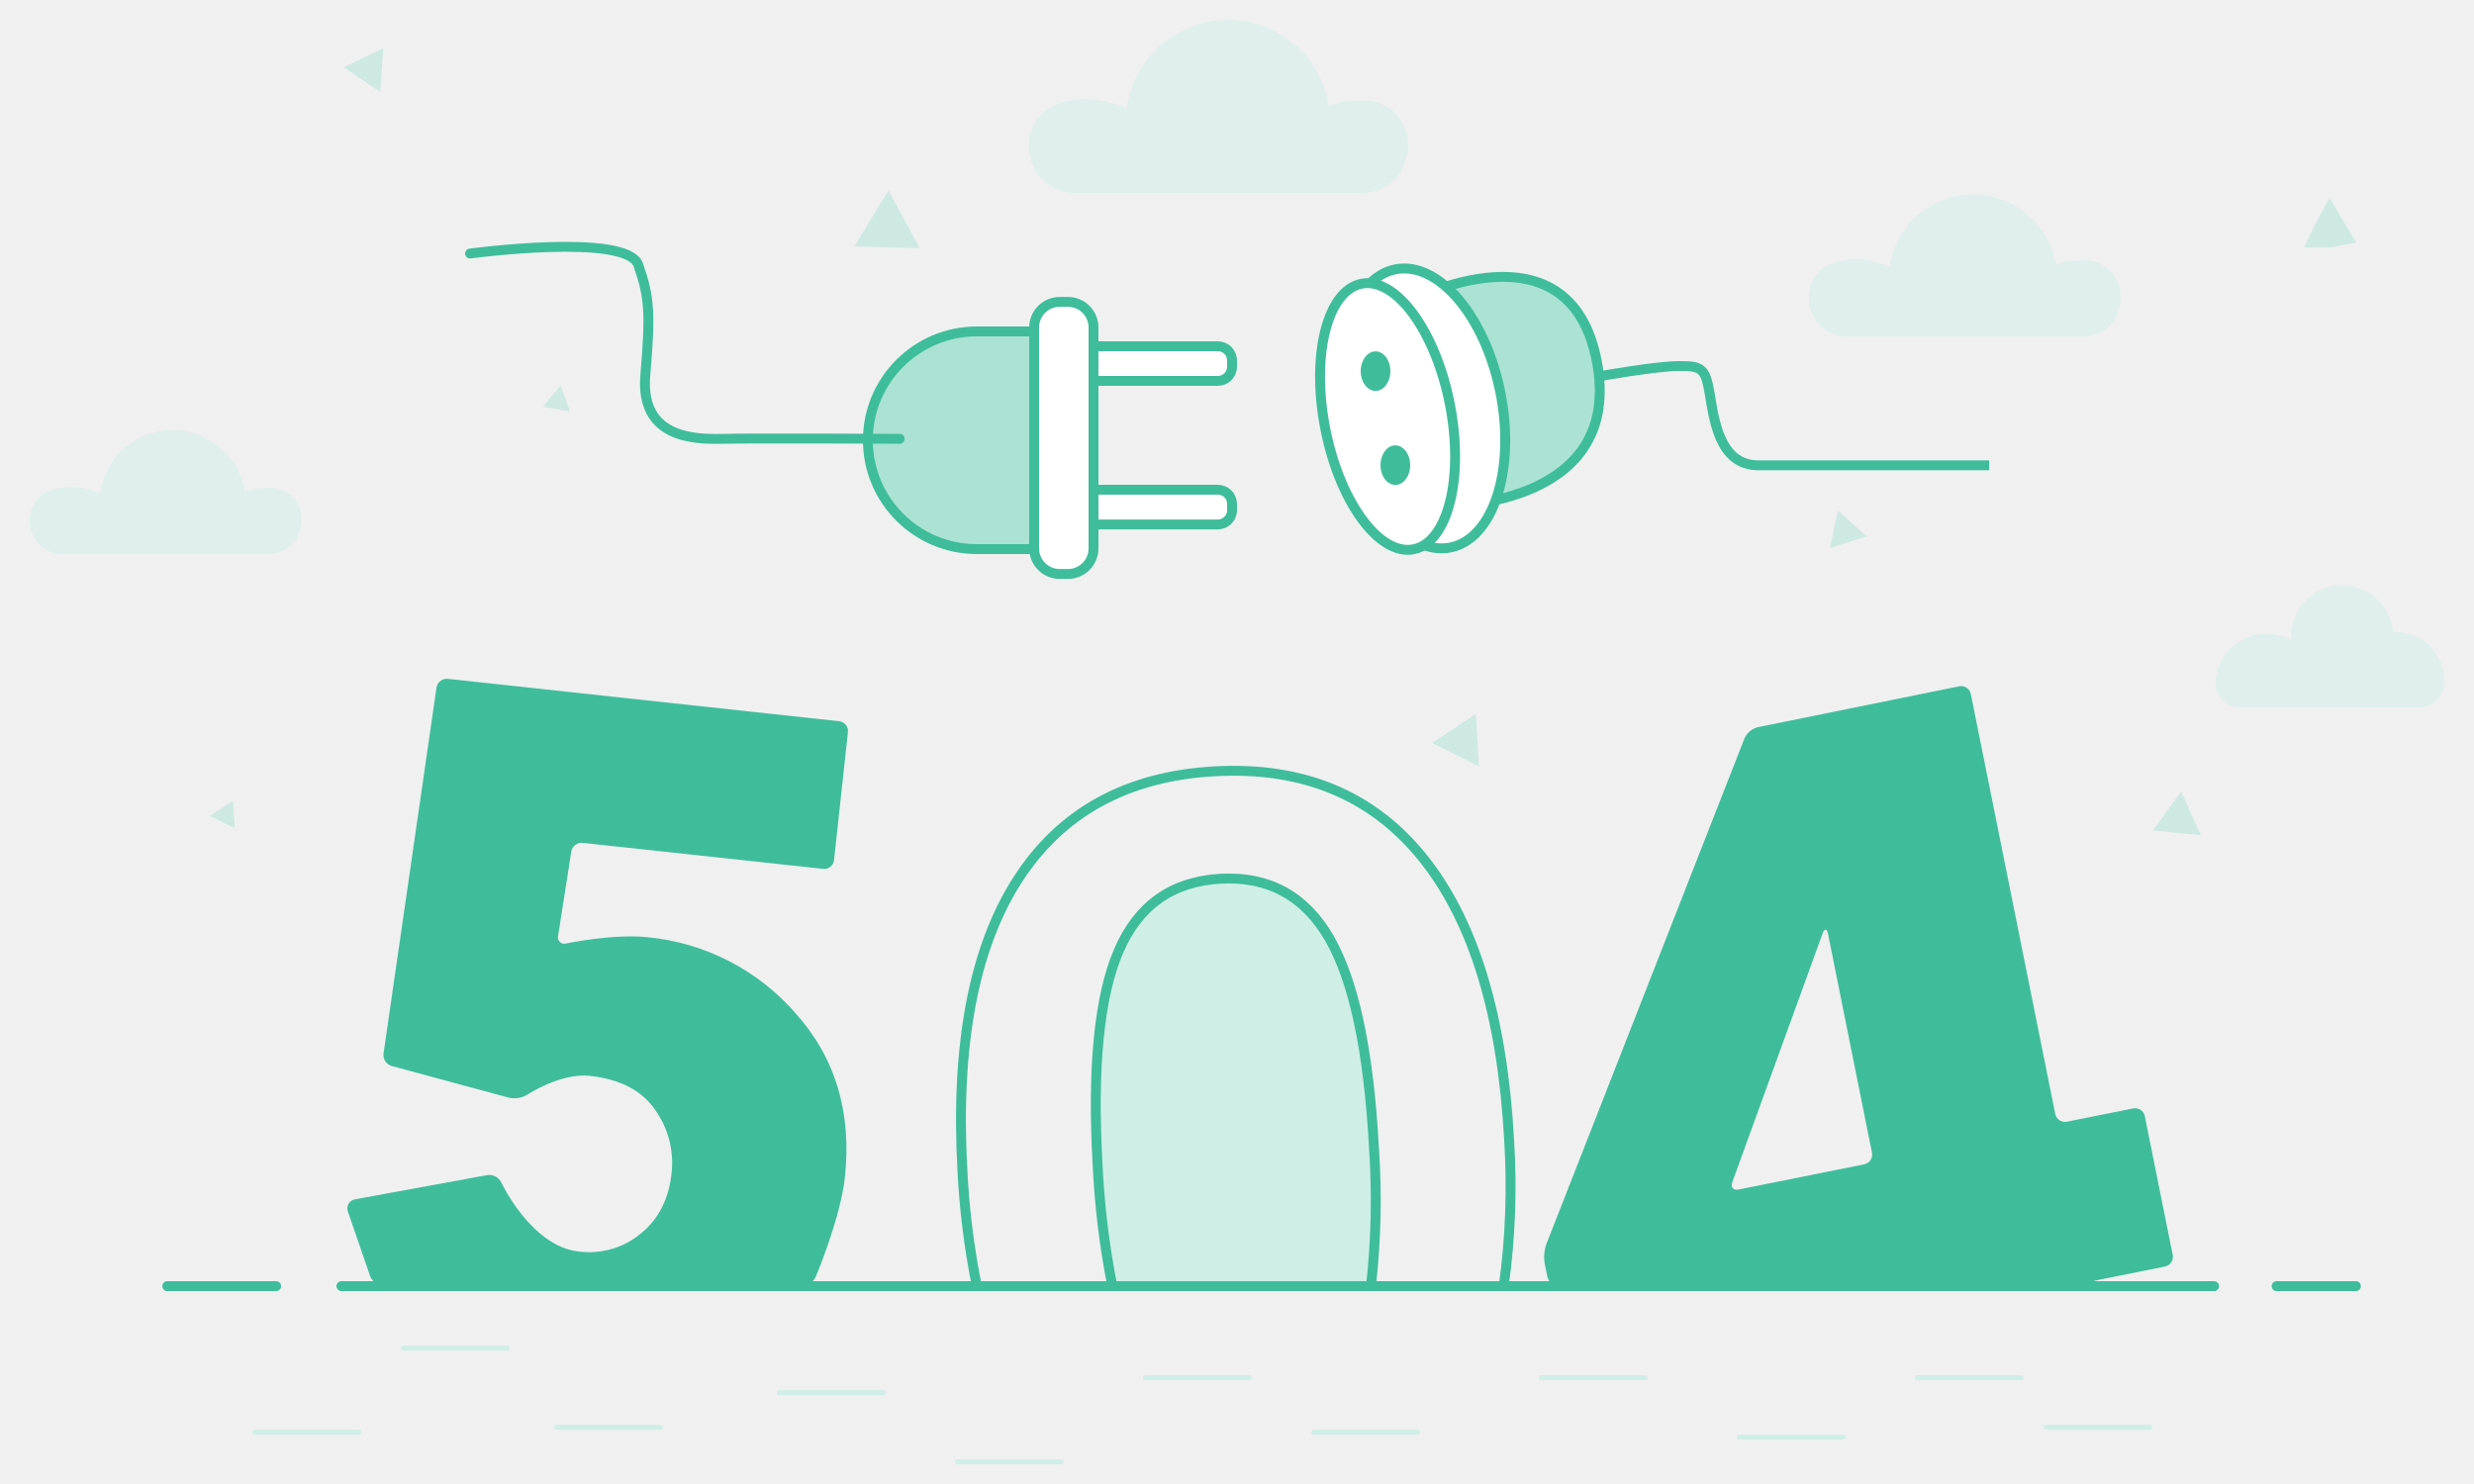
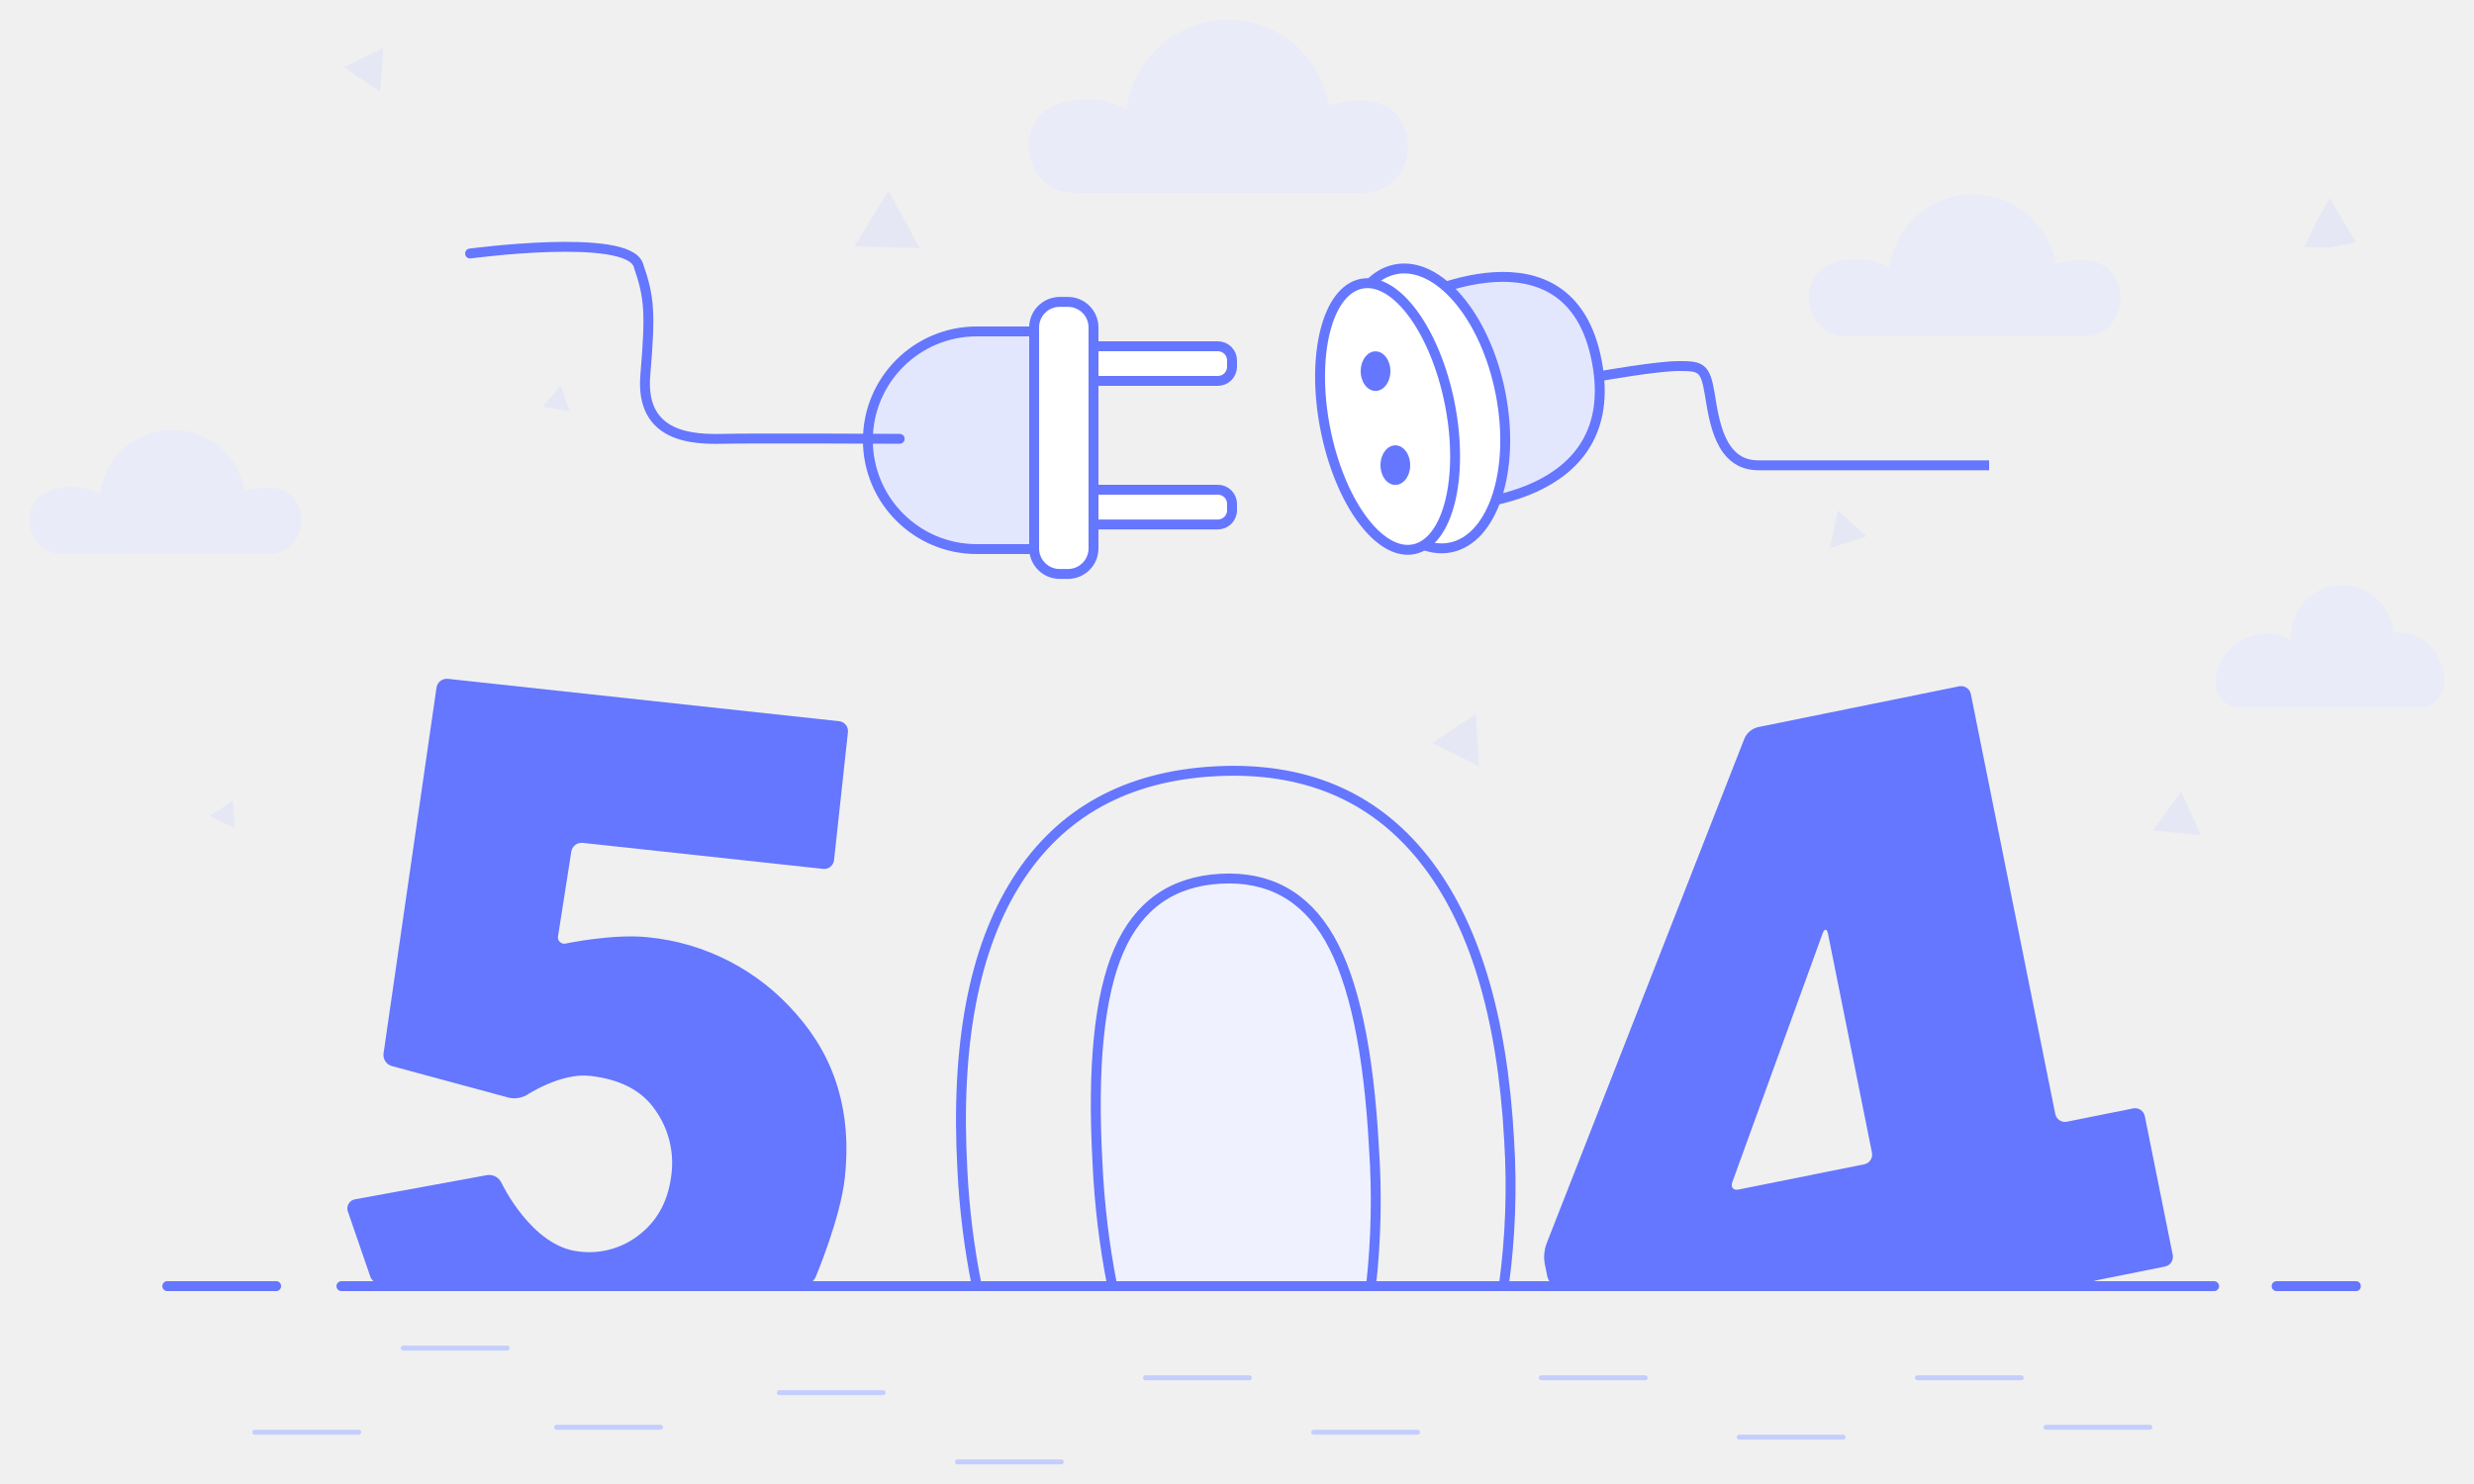
<svg xmlns="http://www.w3.org/2000/svg" viewBox="0 0 500 300">
-   <path d="M489,143a5,5,0,0,0,4.91-4.37,10.37,10.37,0,0,0,.06-1.12,9.7,9.7,0,0,0-9.7-9.7l-.65,0a10.3,10.3,0,0,0-20.57.87q0,.39,0,.75a10.3,10.3,0,0,0-15.29,8.26.49.49,0,0,0,0,.12,4.91,4.91,0,0,0,4.92,5.17Z" fill="#cfeee6" opacity="0.5" style="isolation:isolate" />
-   <path d="M420.87,68c9.83,0,10.47-14.8.66-15.37-.32,0-.64,0-1,0a16.23,16.23,0,0,0-5.05.8,17,17,0,0,0-33.59.53A15.68,15.68,0,0,0,371,53c-8.5,2.33-6.54,15,2.28,15Z" fill="#cfeee6" opacity="0.5" style="isolation:isolate" />
-   <path d="M275.15,39c12,0,12.74-18,.8-18.69-.4,0-.82,0-1.23,0a20.14,20.14,0,0,0-6.15,1,20.66,20.66,0,0,0-40.86.66,18.85,18.85,0,0,0-8.22-1.87,19.13,19.13,0,0,0-4.57.56C204.27,23.23,206.34,39,217.31,39Z" fill="#cfeee6" opacity="0.5" style="isolation:isolate" />
-   <path d="M285.21,60.75S317.15,44.08,322.71,73s-28.93,29.17-28.93,29.17Z" fill="#abe2d3" />
-   <path d="M285.21,60.75S317.15,44.08,322.71,73s-28.93,29.17-28.93,29.17Z" fill="none" stroke="#3fbd9a" stroke-miterlimit="10" stroke-width="2" />
-   <path d="M323.6,76s11.24-2,15.69-2,5.35.23,6.24,5.57,2,14.49,9.8,14.49H402" fill="none" stroke="#3fbd9a" stroke-miterlimit="10" stroke-width="2" />
+   <path d="M489,143a5,5,0,0,0,4.91-4.37,10.37,10.37,0,0,0,.06-1.12,9.7,9.7,0,0,0-9.7-9.7l-.65,0a10.3,10.3,0,0,0-20.57.87q0,.39,0,.75a10.3,10.3,0,0,0-15.29,8.26.49.49,0,0,0,0,.12,4.91,4.91,0,0,0,4.92,5.17Z" fill="#e1e6ff" opacity="0.5" style="isolation:isolate" />
+   <path d="M420.87,68c9.83,0,10.47-14.8.66-15.37-.32,0-.64,0-1,0a16.23,16.23,0,0,0-5.05.8,17,17,0,0,0-33.59.53A15.68,15.68,0,0,0,371,53c-8.5,2.33-6.54,15,2.28,15Z" fill="#e1e6ff" opacity="0.5" style="isolation:isolate" />
+   <path d="M275.15,39c12,0,12.74-18,.8-18.69-.4,0-.82,0-1.23,0a20.14,20.14,0,0,0-6.15,1,20.66,20.66,0,0,0-40.86.66,18.85,18.85,0,0,0-8.22-1.87,19.13,19.13,0,0,0-4.57.56C204.27,23.23,206.34,39,217.31,39Z" fill="#e1e6ff" opacity="0.5" style="isolation:isolate" />
+   <path d="M285.21,60.75S317.15,44.08,322.71,73s-28.93,29.17-28.93,29.17Z" fill="#e3e7fe" />
+   <path d="M285.21,60.75S317.15,44.08,322.71,73s-28.93,29.17-28.93,29.17Z" fill="none" stroke="#6576ff" stroke-miterlimit="10" stroke-width="2" />
+   <path d="M323.6,76s11.24-2,15.69-2,5.35.23,6.24,5.57,2,14.49,9.8,14.49H402" fill="none" stroke="#6576ff" stroke-miterlimit="10" stroke-width="2" />
  <ellipse cx="287.57" cy="82.58" rx="15.99" ry="28.66" transform="translate(-10.54 57.1) rotate(-11.14)" fill="#fff" />
-   <ellipse cx="287.57" cy="82.58" rx="15.99" ry="28.66" transform="translate(-10.54 57.1) rotate(-11.14)" fill="none" stroke="#3fbd9a" stroke-miterlimit="10" stroke-width="2" />
+   <ellipse cx="287.57" cy="82.58" rx="15.99" ry="28.66" transform="translate(-10.54 57.1) rotate(-11.14)" fill="none" stroke="#6576ff" stroke-miterlimit="10" stroke-width="2" />
  <ellipse cx="280.43" cy="84.19" rx="12.83" ry="27.35" transform="translate(-10.95 55.47) rotate(-11.08)" fill="#fff" />
-   <ellipse cx="280.43" cy="84.19" rx="12.83" ry="27.35" transform="translate(-10.95 55.47) rotate(-11.08)" fill="none" stroke="#3fbd9a" stroke-miterlimit="10" stroke-width="2" />
-   <ellipse cx="278" cy="75.03" rx="3" ry="4" fill="#3fbd9a" />
-   <ellipse cx="282" cy="94.03" rx="3" ry="4" fill="#3fbd9a" />
-   <path d="M215,111H197.4a22,22,0,0,1-22-22h0a22,22,0,0,1,22-22h16.23Z" fill="#abe2d3" />
-   <path d="M215,111H197.4a22,22,0,0,1-22-22h0a22,22,0,0,1,22-22h16.23Z" fill="none" stroke="#3fbd9a" stroke-miterlimit="10" stroke-width="2" />
+   <ellipse cx="280.43" cy="84.19" rx="12.83" ry="27.35" transform="translate(-10.95 55.47) rotate(-11.08)" fill="none" stroke="#6576ff" stroke-miterlimit="10" stroke-width="2" />
+   <ellipse cx="278" cy="75.03" rx="3" ry="4" fill="#6576ff" />
+   <ellipse cx="282" cy="94.03" rx="3" ry="4" fill="#6576ff" />
+   <path d="M215,111H197.4a22,22,0,0,1-22-22h0a22,22,0,0,1,22-22h16.23Z" fill="#e3e7fe" />
+   <path d="M215,111H197.4a22,22,0,0,1-22-22h0a22,22,0,0,1,22-22h16.23Z" fill="none" stroke="#6576ff" stroke-miterlimit="10" stroke-width="2" />
  <path d="M216,99h30.13A2.87,2.87,0,0,1,249,101.9v1.25a2.87,2.87,0,0,1-2.87,2.87H216a0,0,0,0,1,0,0V99A0,0,0,0,1,216,99Z" fill="#fff" />
-   <path d="M216,99h30.13A2.87,2.87,0,0,1,249,101.9v1.25a2.87,2.87,0,0,1-2.87,2.87H216a0,0,0,0,1,0,0V99A0,0,0,0,1,216,99Z" fill="none" stroke="#3fbd9a" stroke-miterlimit="10" stroke-width="2" />
+   <path d="M216,99h30.13A2.87,2.87,0,0,1,249,101.9v1.25a2.87,2.87,0,0,1-2.87,2.87H216a0,0,0,0,1,0,0V99A0,0,0,0,1,216,99Z" fill="none" stroke="#6576ff" stroke-miterlimit="10" stroke-width="2" />
  <path d="M216,70h30.13A2.87,2.87,0,0,1,249,72.9v1.25A2.87,2.87,0,0,1,246.13,77H216a0,0,0,0,1,0,0V70A0,0,0,0,1,216,70Z" fill="#fff" />
-   <path d="M216,70h30.13A2.87,2.87,0,0,1,249,72.9v1.25A2.87,2.87,0,0,1,246.13,77H216a0,0,0,0,1,0,0V70A0,0,0,0,1,216,70Z" fill="none" stroke="#3fbd9a" stroke-miterlimit="10" stroke-width="2" />
-   <path d="M95,51.25s31.73-4.25,34,2.31,2.49,9.57,1.42,22.3,9.79,13,15.83,12.85,35.58,0,35.58,0" fill="none" stroke="#3fbd9a" stroke-linecap="round" stroke-linejoin="round" stroke-width="2" />
+   <path d="M216,70h30.13A2.87,2.87,0,0,1,249,72.9v1.25A2.87,2.87,0,0,1,246.13,77H216a0,0,0,0,1,0,0V70A0,0,0,0,1,216,70Z" fill="none" stroke="#6576ff" stroke-miterlimit="10" stroke-width="2" />
+   <path d="M95,51.25s31.73-4.25,34,2.31,2.49,9.57,1.42,22.3,9.79,13,15.83,12.85,35.58,0,35.58,0" fill="none" stroke="#6576ff" stroke-linecap="round" stroke-linejoin="round" stroke-width="2" />
  <rect x="209" y="61.03" width="12" height="55" rx="5.17" ry="5.17" fill="#fff" />
-   <rect x="209" y="61.03" width="12" height="55" rx="5.17" ry="5.17" fill="none" stroke="#3fbd9a" stroke-miterlimit="10" stroke-width="2" />
-   <path d="M197.42,260H303.91A147.92,147.92,0,0,0,305,230.51q-2.06-37.83-17.32-56.94t-42.13-17.65q-26.86,1.47-40,22.11t-11.05,58.48A158.89,158.89,0,0,0,197.42,260Z" fill="none" stroke="#3fbd9a" stroke-miterlimit="10" stroke-width="2" />
-   <path d="M224.8,260h52.28a156.21,156.21,0,0,0,.6-28q-1.59-29.44-9-42.3t-22-12.06q-14.62.8-20.55,14.48T221.8,235A168.82,168.82,0,0,0,224.8,260Z" fill="#cfeee6" />
-   <path d="M224.8,260h52.28a156.21,156.21,0,0,0,.6-28q-1.59-29.44-9-42.3t-22-12.06q-14.62.8-20.55,14.48T221.8,235A168.82,168.82,0,0,0,224.8,260Z" fill="none" stroke="#3fbd9a" stroke-miterlimit="10" stroke-width="2" />
-   <path d="M129.54,249.34A16.28,16.28,0,0,1,117,253c-9.63-1-15.71-14-15.71-14a2.74,2.74,0,0,0-2.81-1.45l-26.72,4.9a1.87,1.87,0,0,0-1.51,2.3l4.65,13.5A3.42,3.42,0,0,0,77.7,260h84.37a3.27,3.27,0,0,0,2.78-1.85s5-11.83,5.9-20.11q2.13-19.66-9.91-33.15a45.39,45.39,0,0,0-29.9-15.42c-7-.75-16.49,1.25-16.49,1.25a1.29,1.29,0,0,1-1.65-1.57l2.66-17a2.13,2.13,0,0,1,2.3-1.76l48.6,5.26a2,2,0,0,0,2.2-1.77L171.37,148a2,2,0,0,0-1.77-2.2l-79.1-8.57A2.1,2.1,0,0,0,88.22,139L77.51,213a2.33,2.33,0,0,0,1.65,2.5l23.75,6.42a5.09,5.09,0,0,0,3.6-.59s6.78-4.48,12.67-3.84q9.22,1,13.26,6.92a18.46,18.46,0,0,1,3.29,12.74Q134.89,245,129.54,249.34Z" fill="#3fbd9a" />
-   <rect x="51" y="289.03" width="22" height="1" rx="0.5" ry="0.5" fill="#cfeee6" />
-   <rect x="112" y="288.03" width="22" height="1" rx="0.5" ry="0.5" fill="#cfeee6" />
-   <rect x="157" y="281.03" width="22" height="1" rx="0.5" ry="0.5" fill="#cfeee6" />
-   <rect x="193" y="295.03" width="22" height="1" rx="0.5" ry="0.5" fill="#cfeee6" />
-   <rect x="265" y="289.03" width="22" height="1" rx="0.5" ry="0.5" fill="#cfeee6" />
-   <rect x="351" y="290.03" width="22" height="1" rx="0.5" ry="0.5" fill="#cfeee6" />
-   <rect x="81" y="272.03" width="22" height="1" rx="0.5" ry="0.5" fill="#cfeee6" />
-   <rect x="231" y="278.03" width="22" height="1" rx="0.5" ry="0.5" fill="#cfeee6" />
-   <rect x="387" y="278.03" width="22" height="1" rx="0.5" ry="0.5" fill="#cfeee6" />
-   <rect x="311" y="278.03" width="22" height="1" rx="0.5" ry="0.5" fill="#cfeee6" />
-   <rect x="413" y="288.03" width="22" height="1" rx="0.5" ry="0.5" fill="#cfeee6" />
-   <path d="M448.49,260a1,1,0,0,1-1,1H69a1,1,0,0,1-1-1h0a1,1,0,0,1,1-1H447.47a1,1,0,0,1,1,1Z" fill="#3fbd9a" />
-   <path d="M56.81,260a1,1,0,0,1-.88,1H33.69a1,1,0,0,1-.88-1h0a1,1,0,0,1,.88-1H55.93a1,1,0,0,1,.88,1Z" fill="#3fbd9a" />
-   <path d="M477.12,260a.94.94,0,0,1-.88,1H460a1,1,0,0,1-.89-1h0a1,1,0,0,1,.89-1h16.23a.94.94,0,0,1,.88,1Z" fill="#3fbd9a" />
-   <path d="M54.19,112c8.49,0,9.15-12.8.67-13.37-.32,0-.65,0-1,0a14.22,14.22,0,0,0-4.4.69,14.78,14.78,0,0,0-29.24.46,13.6,13.6,0,0,0-5.88-1.33,13.44,13.44,0,0,0-3.61.49c-7.41,2-5.69,13.09,2,13.09Z" fill="#cfeee6" opacity="0.5" style="isolation:isolate" />
-   <path d="M420.36,260c1.1,0,2-.2,1.92-.44s.79-.62,1.87-.83l13.39-2.69a2,2,0,0,0,1.57-2.36l-5.64-28.05a2,2,0,0,0-2.35-1.56l-13.4,2.69a2,2,0,0,1-2.35-1.57l-17.06-84.88a2,2,0,0,0-2.35-1.57L355.26,147a4.07,4.07,0,0,0-2.69,2.25L312.51,251.53a7.87,7.87,0,0,0-.34,3.82l.55,2.72a2.55,2.55,0,0,0,2.39,2Zm-52-71.32c.38-1,.86-1,1.08.08l8.89,44.26a2,2,0,0,1-1.56,2.35l-25.39,5.1c-1.08.22-1.65-.45-1.28-1.48Z" fill="#3fbd9a" />
+   <rect x="209" y="61.03" width="12" height="55" rx="5.17" ry="5.17" fill="none" stroke="#6576ff" stroke-miterlimit="10" stroke-width="2" />
+   <path d="M197.42,260H303.91A147.92,147.92,0,0,0,305,230.51q-2.06-37.83-17.32-56.94t-42.13-17.65q-26.86,1.47-40,22.11t-11.05,58.48A158.89,158.89,0,0,0,197.42,260Z" fill="none" stroke="#6576ff" stroke-miterlimit="10" stroke-width="2" />
+   <path d="M224.8,260h52.28a156.21,156.21,0,0,0,.6-28q-1.59-29.44-9-42.3t-22-12.06q-14.62.8-20.55,14.48T221.8,235A168.82,168.82,0,0,0,224.8,260Z" fill="#eff1ff" />
+   <path d="M224.8,260h52.28a156.21,156.21,0,0,0,.6-28q-1.59-29.44-9-42.3t-22-12.06q-14.62.8-20.55,14.48T221.8,235A168.82,168.82,0,0,0,224.8,260Z" fill="none" stroke="#6576ff" stroke-miterlimit="10" stroke-width="2" />
+   <path d="M129.54,249.34A16.28,16.28,0,0,1,117,253c-9.63-1-15.71-14-15.71-14a2.74,2.74,0,0,0-2.81-1.45l-26.72,4.9a1.87,1.87,0,0,0-1.51,2.3l4.65,13.5A3.42,3.42,0,0,0,77.7,260h84.37a3.27,3.27,0,0,0,2.78-1.85s5-11.83,5.9-20.11q2.13-19.66-9.91-33.15a45.39,45.39,0,0,0-29.9-15.42c-7-.75-16.49,1.25-16.49,1.25a1.29,1.29,0,0,1-1.65-1.57l2.66-17a2.13,2.13,0,0,1,2.3-1.76l48.6,5.26a2,2,0,0,0,2.2-1.77L171.37,148a2,2,0,0,0-1.77-2.2l-79.1-8.57A2.1,2.1,0,0,0,88.22,139L77.51,213a2.33,2.33,0,0,0,1.65,2.5l23.75,6.42a5.09,5.09,0,0,0,3.6-.59s6.78-4.48,12.67-3.84q9.22,1,13.26,6.92a18.46,18.46,0,0,1,3.29,12.74Q134.89,245,129.54,249.34Z" fill="#6576ff" />
+   <rect x="51" y="289.03" width="22" height="1" rx="0.5" ry="0.5" fill="#c4cefe" />
+   <rect x="112" y="288.03" width="22" height="1" rx="0.5" ry="0.5" fill="#c4cefe" />
+   <rect x="157" y="281.03" width="22" height="1" rx="0.5" ry="0.5" fill="#c4cefe" />
+   <rect x="193" y="295.03" width="22" height="1" rx="0.5" ry="0.5" fill="#c4cefe" />
+   <rect x="265" y="289.03" width="22" height="1" rx="0.5" ry="0.5" fill="#c4cefe" />
+   <rect x="351" y="290.03" width="22" height="1" rx="0.5" ry="0.5" fill="#c4cefe" />
+   <rect x="81" y="272.03" width="22" height="1" rx="0.5" ry="0.5" fill="#c4cefe" />
+   <rect x="231" y="278.03" width="22" height="1" rx="0.5" ry="0.5" fill="#c4cefe" />
+   <rect x="387" y="278.03" width="22" height="1" rx="0.5" ry="0.5" fill="#c4cefe" />
+   <rect x="311" y="278.03" width="22" height="1" rx="0.5" ry="0.5" fill="#c4cefe" />
+   <rect x="413" y="288.03" width="22" height="1" rx="0.5" ry="0.5" fill="#c4cefe" />
+   <path d="M448.49,260a1,1,0,0,1-1,1H69a1,1,0,0,1-1-1h0a1,1,0,0,1,1-1H447.47a1,1,0,0,1,1,1Z" fill="#6576ff" />
+   <path d="M56.81,260a1,1,0,0,1-.88,1H33.69a1,1,0,0,1-.88-1h0a1,1,0,0,1,.88-1H55.93a1,1,0,0,1,.88,1Z" fill="#6576ff" />
+   <path d="M477.12,260a.94.94,0,0,1-.88,1H460a1,1,0,0,1-.89-1h0a1,1,0,0,1,.89-1h16.23a.94.94,0,0,1,.88,1Z" fill="#6576ff" />
+   <path d="M54.19,112c8.49,0,9.15-12.8.67-13.37-.32,0-.65,0-1,0a14.22,14.22,0,0,0-4.4.69,14.78,14.78,0,0,0-29.24.46,13.6,13.6,0,0,0-5.88-1.33,13.44,13.44,0,0,0-3.61.49c-7.41,2-5.69,13.09,2,13.09Z" fill="#e1e6ff" opacity="0.5" style="isolation:isolate" />
+   <path d="M420.36,260c1.1,0,2-.2,1.92-.44s.79-.62,1.87-.83l13.39-2.69a2,2,0,0,0,1.57-2.36l-5.64-28.05a2,2,0,0,0-2.35-1.56l-13.4,2.69a2,2,0,0,1-2.35-1.57l-17.06-84.88a2,2,0,0,0-2.35-1.57L355.26,147a4.07,4.07,0,0,0-2.69,2.25L312.51,251.53a7.87,7.87,0,0,0-.34,3.82l.55,2.72a2.55,2.55,0,0,0,2.39,2Zm-52-71.32c.38-1,.86-1,1.08.08l8.89,44.26a2,2,0,0,1-1.56,2.35l-25.39,5.1c-1.08.22-1.65-.45-1.28-1.48Z" fill="#6576ff" />
  <g opacity="0.5">
-     <polygon points="435.13 167.88 437.97 163.94 440.81 160 442.8 164.43 444.8 168.85 439.96 168.37 435.13 167.88" fill="#abe2d3" />
-     <polygon points="172.64 49.82 176.1 44.17 179.56 38.53 182.72 44.35 185.88 50.17 179.26 50 172.64 49.82" fill="#abe2d3" />
-     <polygon points="76.82 18.56 73.16 16.08 69.49 13.6 73.47 11.67 77.45 9.73 77.14 14.15 76.82 18.56" fill="#abe2d3" />
-     <polygon points="377.22 108.43 373.51 109.63 369.81 110.82 370.63 107.02 371.44 103.21 374.33 105.82 377.22 108.43" fill="#abe2d3" />
-     <polygon points="476.2 49.03 470.92 50.03 465.64 50.03 468.24 44.65 470.84 40.06 473.52 44.6 476.2 49.03" fill="#abe2d3" />
-     <polygon points="298.9 154.9 294.17 152.54 289.45 150.19 293.85 147.28 298.25 144.36 298.57 149.63 298.9 154.9" fill="#abe2d3" />
-     <polygon points="47.45 167.44 44.94 166.19 42.44 164.94 44.77 163.4 47.1 161.85 47.28 164.64 47.45 167.44" fill="#abe2d3" />
-     <polygon points="115.21 83.19 112.46 82.7 109.7 82.21 111.51 80.07 113.31 77.93 114.26 80.56 115.21 83.19" fill="#abe2d3" />
+     <polygon points="435.13 167.88 437.97 163.94 440.81 160 442.8 164.43 444.8 168.85 439.96 168.37 435.13 167.88" fill="#dae0f7" />
+     <polygon points="172.64 49.82 176.1 44.17 179.56 38.53 182.72 44.35 185.88 50.17 179.26 50 172.64 49.82" fill="#dae0f7" />
+     <polygon points="76.82 18.56 73.16 16.08 69.49 13.6 73.47 11.67 77.45 9.73 77.14 14.15 76.82 18.56" fill="#dae0f7" />
+     <polygon points="377.22 108.43 373.51 109.63 369.81 110.82 370.63 107.02 371.44 103.21 374.33 105.82 377.22 108.43" fill="#dae0f7" />
+     <polygon points="476.2 49.03 470.92 50.03 465.64 50.03 468.24 44.65 470.84 40.06 473.52 44.6 476.2 49.03" fill="#dae0f7" />
+     <polygon points="298.9 154.9 294.17 152.54 289.45 150.19 293.85 147.28 298.25 144.36 298.57 149.63 298.9 154.9" fill="#dae0f7" />
+     <polygon points="47.45 167.44 44.94 166.19 42.44 164.94 44.77 163.4 47.1 161.85 47.28 164.64 47.45 167.44" fill="#dae0f7" />
+     <polygon points="115.21 83.19 112.46 82.7 109.7 82.21 111.51 80.07 113.31 77.93 114.26 80.56 115.21 83.19" fill="#dae0f7" />
  </g>
</svg>
